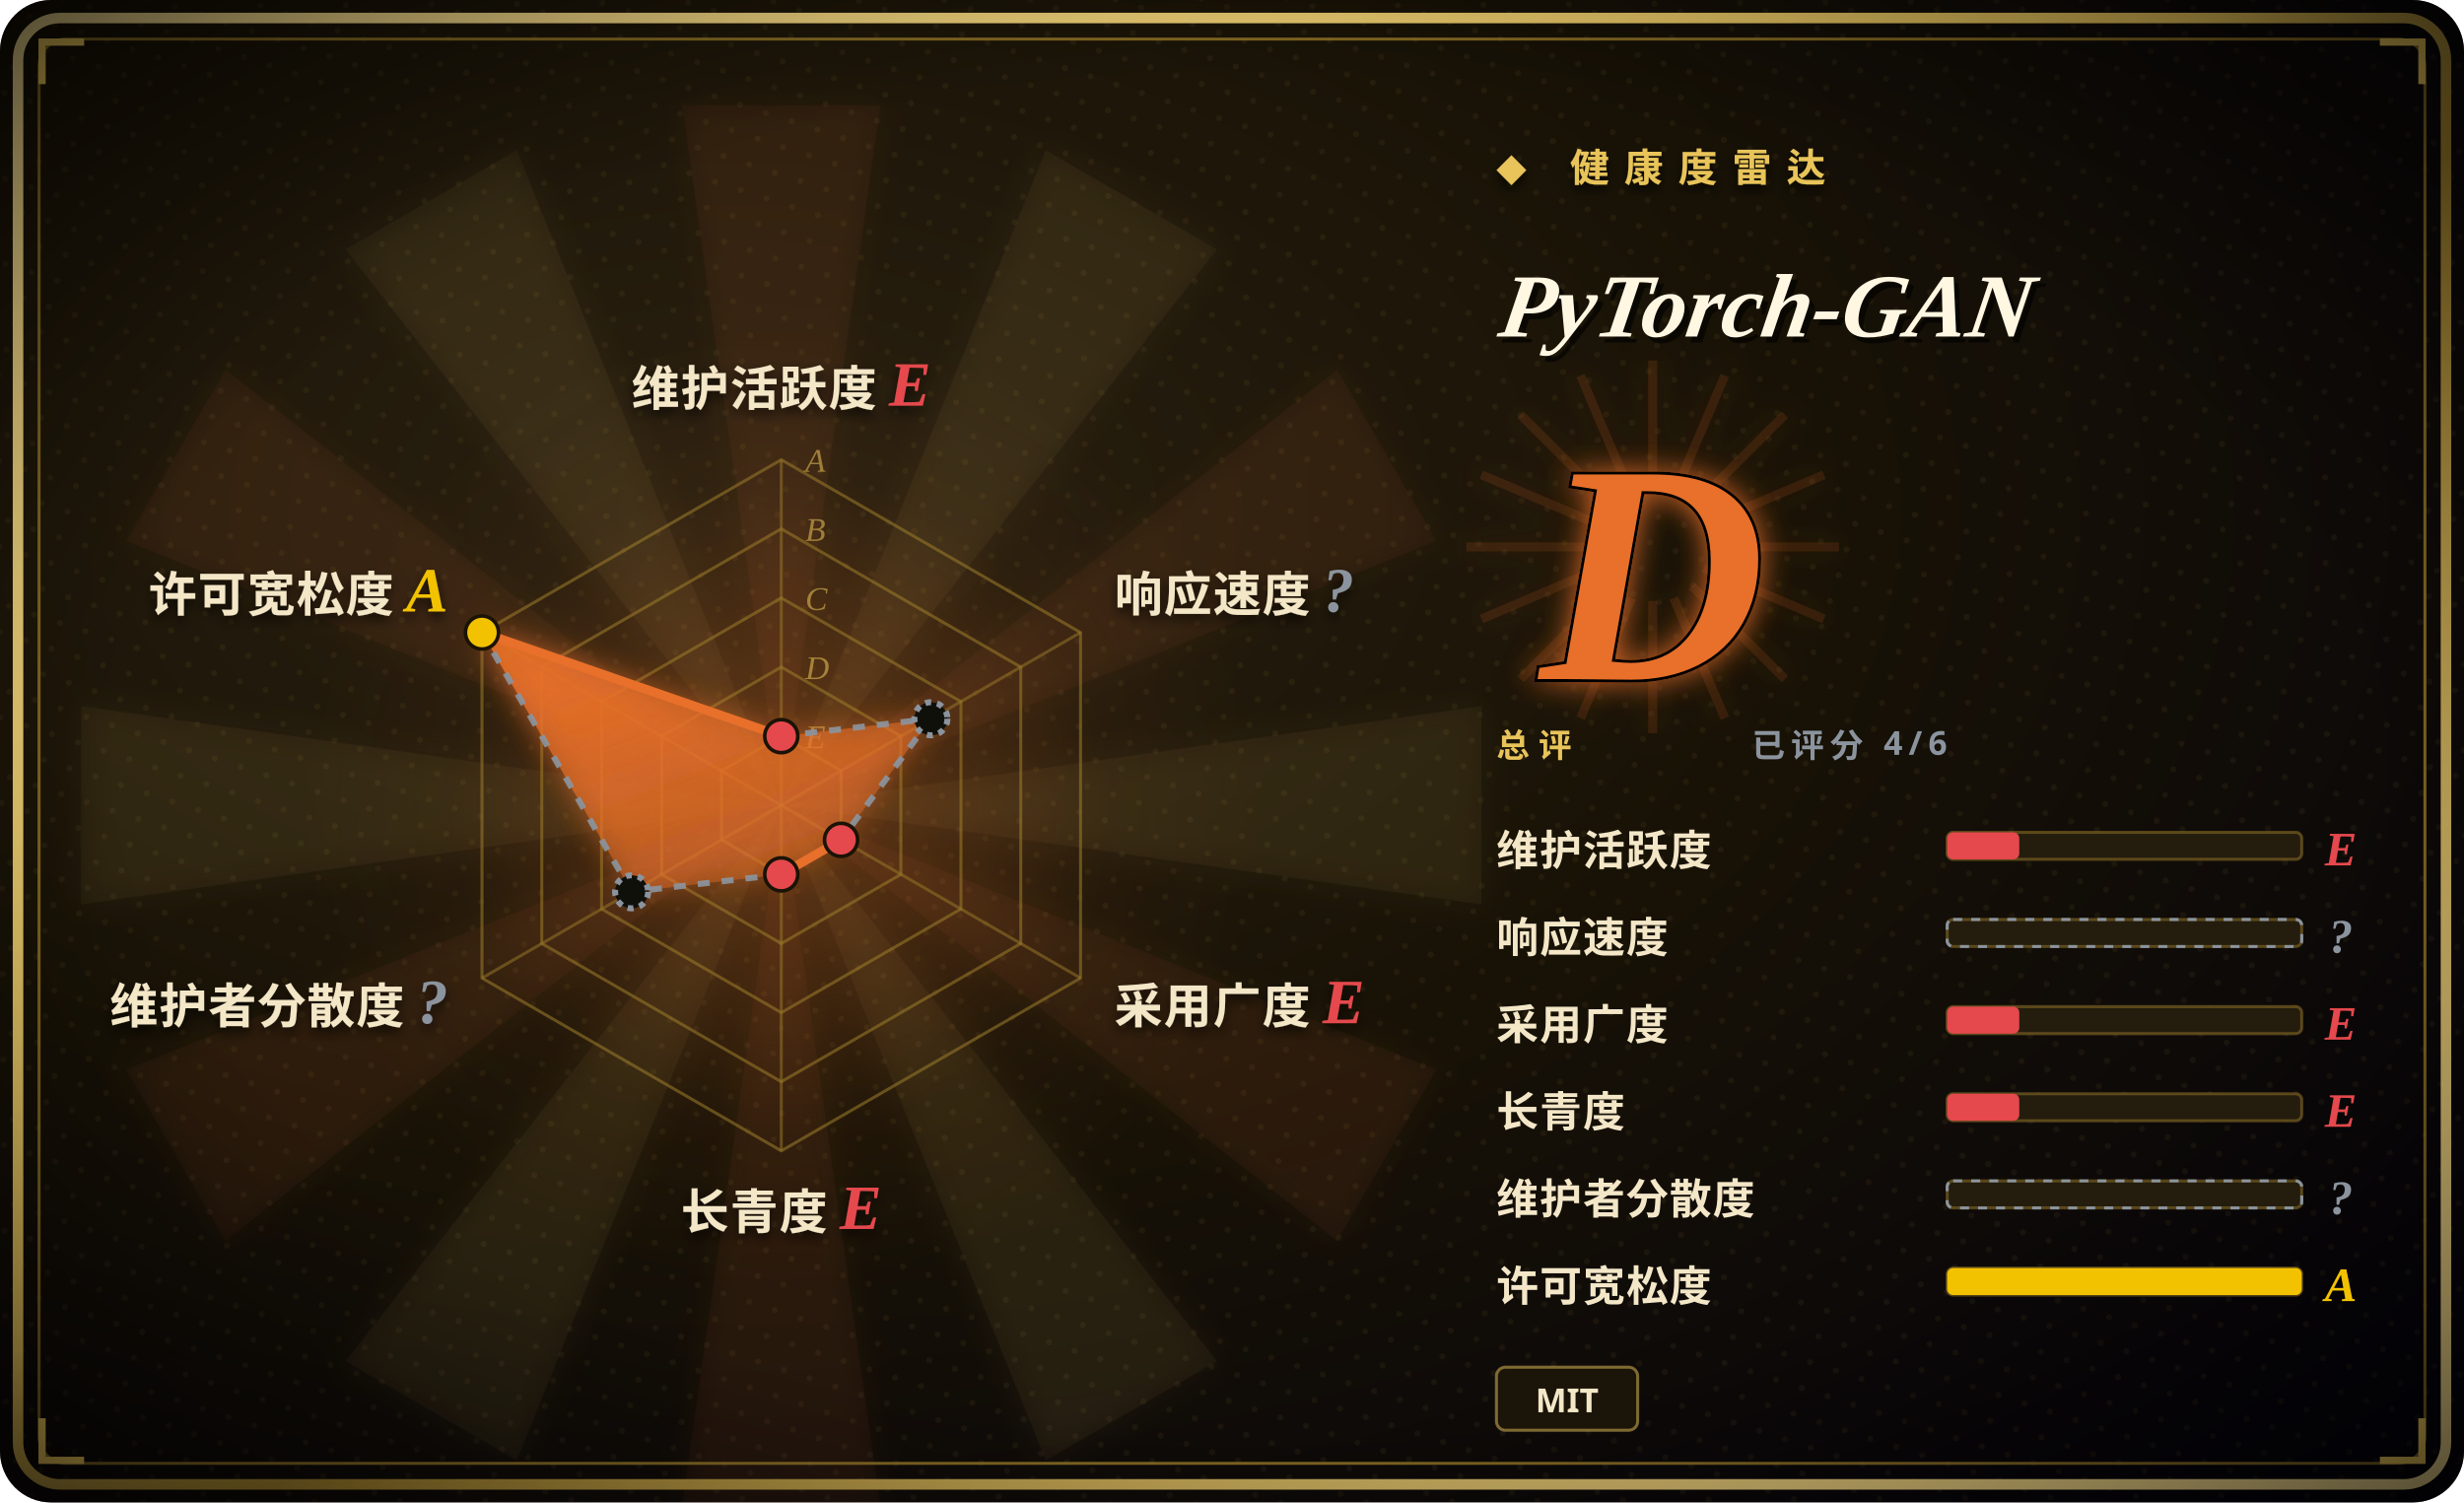
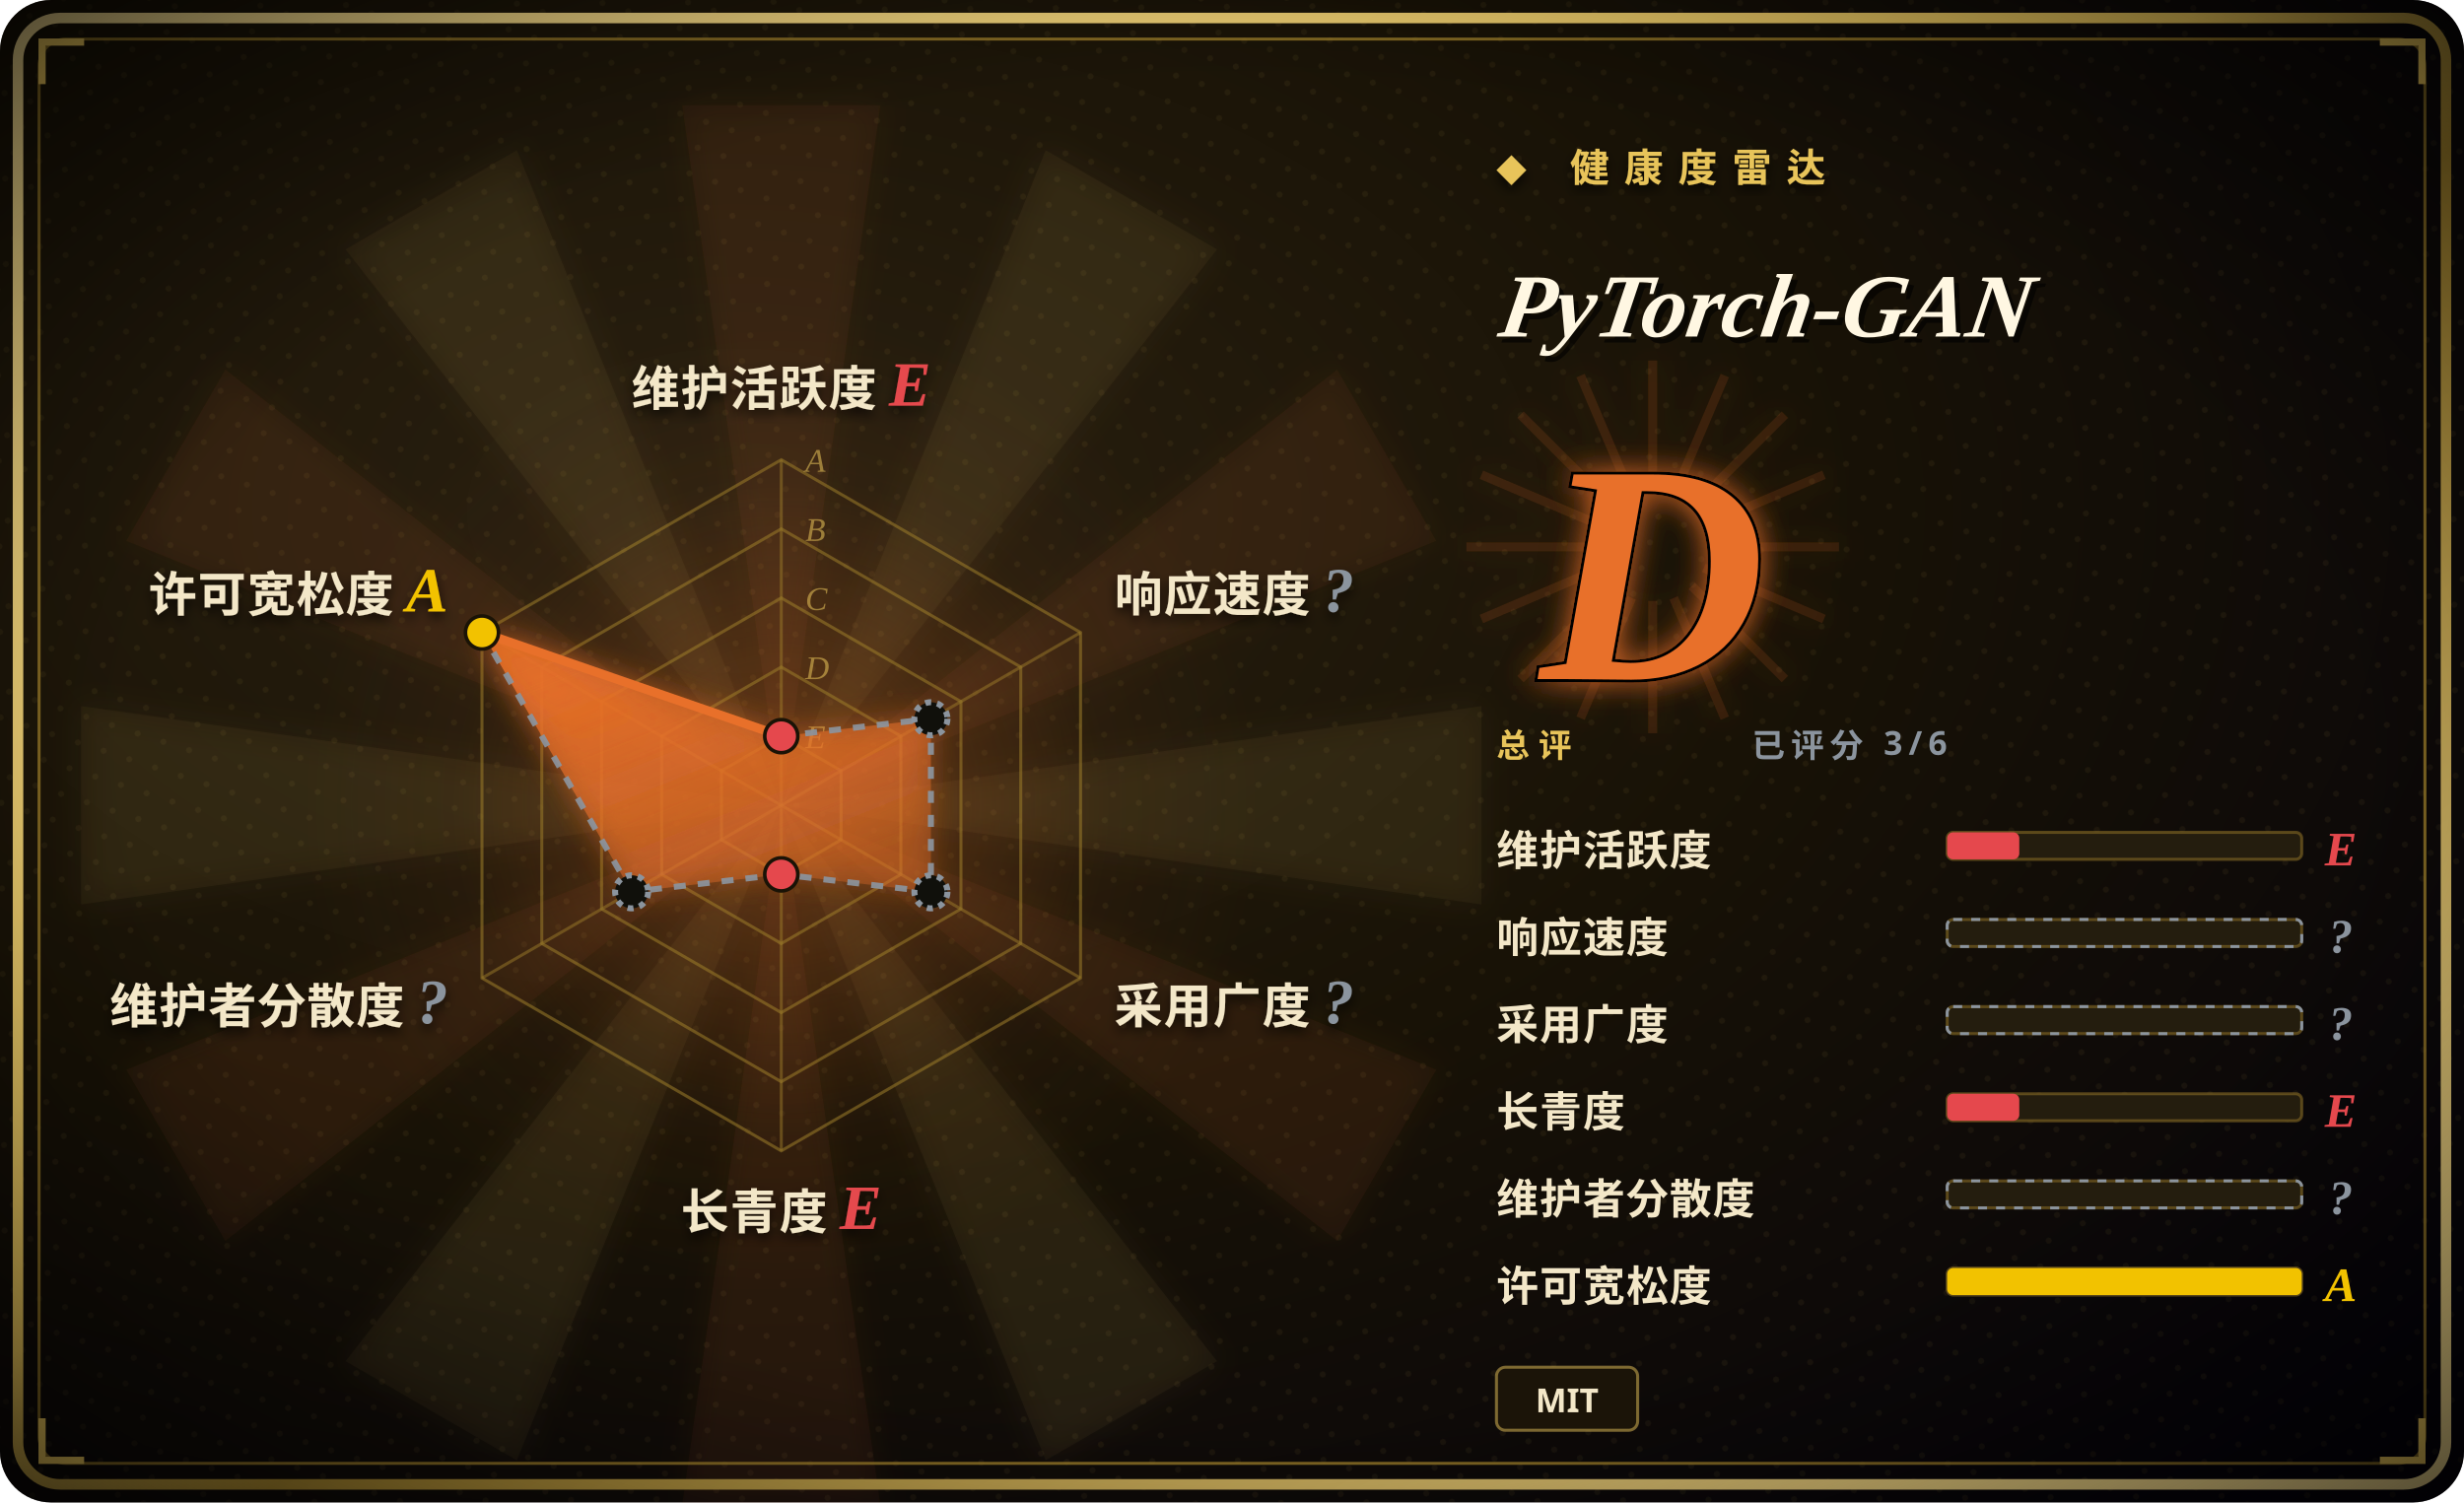
<svg xmlns="http://www.w3.org/2000/svg" width="820" height="500" viewBox="0 0 820 500">
  <defs>
    <radialGradient id="bg" cx="30%" cy="34%" r="90%">
      <stop offset="0%" stop-color="#2a2010" />
      <stop offset="48%" stop-color="#181206" />
      <stop offset="100%" stop-color="#05030a" />
    </radialGradient>
    <radialGradient id="vig" cx="50%" cy="50%" r="72%">
      <stop offset="62%" stop-color="#000000" stop-opacity="0" />
      <stop offset="100%" stop-color="#000000" stop-opacity="0.72" />
    </radialGradient>
    <linearGradient id="frame" x1="0" y1="0" x2="1" y2="1">
      <stop offset="0%" stop-color="#f6dd92" />
      <stop offset="45%" stop-color="#E8C45A" />
      <stop offset="55%" stop-color="#9c7d2a" />
      <stop offset="100%" stop-color="#f6dd92" />
    </linearGradient>
    <linearGradient id="poly" x1="0" y1="0" x2="0.7" y2="1">
      <stop offset="0%" stop-color="#E8702A" stop-opacity="0.92" />
      <stop offset="100%" stop-color="#E8702A" stop-opacity="0.34" />
    </linearGradient>
    <radialGradient id="halo" cx="50%" cy="50%" r="50%">
      <stop offset="0%" stop-color="#E8702A" stop-opacity="0.34" />
      <stop offset="68%" stop-color="#E8702A" stop-opacity="0.04" />
      <stop offset="100%" stop-color="#E8702A" stop-opacity="0" />
    </radialGradient>
    <filter id="glow" x="-60%" y="-60%" width="220%" height="220%">
      <feGaussianBlur stdDeviation="5" result="b" />
      <feMerge>
        <feMergeNode in="b" />
        <feMergeNode in="SourceGraphic" />
      </feMerge>
    </filter>
    <filter id="soft" x="-30%" y="-30%" width="160%" height="160%">
      <feDropShadow dx="0" dy="2" stdDeviation="2" flood-color="#000" flood-opacity="0.7" />
    </filter>
    <pattern id="halftone" width="9" height="9" patternUnits="userSpaceOnUse" patternTransform="rotate(18)">
      <circle cx="2" cy="2" r="1" fill="#E8C45A" fill-opacity="0.06" />
    </pattern>
  </defs>
  <rect width="820" height="500" rx="17" fill="url(#bg)" />
  <rect width="820" height="500" rx="17" fill="url(#halftone)" />
  <g opacity="0.5" filter="url(#glow)">
    <path d="M260,268 L493,235 L493,301 Z" fill="#E8C45A" fill-opacity="0.10" />
    <path d="M260,268 L478,356 L445,413 Z" fill="#E8702A" fill-opacity="0.10" />
    <path d="M260,268 L405,453 L348,486 Z" fill="#E8C45A" fill-opacity="0.10" />
    <path d="M260,268 L293,501 L227,501 Z" fill="#E8702A" fill-opacity="0.10" />
    <path d="M260,268 L172,486 L115,453 Z" fill="#E8C45A" fill-opacity="0.10" />
    <path d="M260,268 L75,413 L42,356 Z" fill="#E8702A" fill-opacity="0.10" />
    <path d="M260,268 L27,301 L27,235 Z" fill="#E8C45A" fill-opacity="0.10" />
    <path d="M260,268 L42,180 L75,123 Z" fill="#E8702A" fill-opacity="0.10" />
    <path d="M260,268 L115,83 L172,50 Z" fill="#E8C45A" fill-opacity="0.10" />
    <path d="M260,268 L227,35 L293,35 Z" fill="#E8702A" fill-opacity="0.10" />
    <path d="M260,268 L348,50 L405,83 Z" fill="#E8C45A" fill-opacity="0.10" />
    <path d="M260,268 L445,123 L478,180 Z" fill="#E8702A" fill-opacity="0.10" />
  </g>
  <circle cx="260" cy="268" r="161" fill="url(#halo)" />
  <rect x="6" y="6" width="808" height="488" rx="14" fill="none" stroke="url(#frame)" stroke-width="3.5" />
  <rect x="13" y="13" width="794" height="474" rx="9" fill="none" stroke="#9c7d2a" stroke-width="1" stroke-opacity="0.8" />
  <path d="M14,28 L14,14 L28,14" fill="none" stroke="#E8C45A" stroke-width="2.4" />
  <path d="M806,28 L806,14 L792,14" fill="none" stroke="#E8C45A" stroke-width="2.4" />
  <path d="M14,472 L14,486 L28,486" fill="none" stroke="#E8C45A" stroke-width="2.4" />
  <path d="M806,472 L806,486 L792,486" fill="none" stroke="#E8C45A" stroke-width="2.4" />
  <rect width="820" height="500" rx="17" fill="url(#vig)" />
  <polygon points="260.0,153.0 359.6,210.5 359.6,325.5 260.0,383.0 160.4,325.5 160.4,210.5" fill="none" stroke="#9c7d2a" stroke-opacity="0.55" stroke-width="1" />
  <polygon points="260.0,176.0 339.7,222.0 339.7,314.0 260.0,360.0 180.3,314.0 180.3,222.0" fill="none" stroke="#9c7d2a" stroke-opacity="0.55" stroke-width="1" />
  <polygon points="260.0,199.0 319.8,233.5 319.8,302.5 260.0,337.0 200.2,302.5 200.2,233.5" fill="none" stroke="#9c7d2a" stroke-opacity="0.55" stroke-width="1" />
  <polygon points="260.0,222.0 299.8,245.0 299.8,291.0 260.0,314.0 220.2,291.0 220.2,245.0" fill="none" stroke="#9c7d2a" stroke-opacity="0.55" stroke-width="1" />
  <polygon points="260.0,245.0 279.9,256.5 279.9,279.5 260.0,291.0 240.1,279.5 240.1,256.5" fill="none" stroke="#9c7d2a" stroke-opacity="0.55" stroke-width="1" />
  <line x1="260" y1="268" x2="260.0" y2="153.0" stroke="#9c7d2a" stroke-opacity="0.5" stroke-width="1" />
  <line x1="260" y1="268" x2="359.6" y2="210.5" stroke="#9c7d2a" stroke-opacity="0.5" stroke-width="1" />
  <line x1="260" y1="268" x2="359.6" y2="325.5" stroke="#9c7d2a" stroke-opacity="0.5" stroke-width="1" />
  <line x1="260" y1="268" x2="260.0" y2="383.0" stroke="#9c7d2a" stroke-opacity="0.5" stroke-width="1" />
  <line x1="260" y1="268" x2="160.4" y2="325.5" stroke="#9c7d2a" stroke-opacity="0.5" stroke-width="1" />
  <line x1="260" y1="268" x2="160.4" y2="210.5" stroke="#9c7d2a" stroke-opacity="0.5" stroke-width="1" />
  <text x="268" y="157.0" font-size="11" font-style="italic" fill="#E8C45A" fill-opacity="0.55" font-family="'Georgia','Times New Roman',serif">A</text>
  <text x="268" y="180.0" font-size="11" font-style="italic" fill="#E8C45A" fill-opacity="0.55" font-family="'Georgia','Times New Roman',serif">B</text>
  <text x="268" y="203.0" font-size="11" font-style="italic" fill="#E8C45A" fill-opacity="0.55" font-family="'Georgia','Times New Roman',serif">C</text>
  <text x="268" y="226.0" font-size="11" font-style="italic" fill="#E8C45A" fill-opacity="0.55" font-family="'Georgia','Times New Roman',serif">D</text>
  <text x="268" y="249.0" font-size="11" font-style="italic" fill="#E8C45A" fill-opacity="0.55" font-family="'Georgia','Times New Roman',serif">E</text>
-   <polygon points="260.0,245.0 309.8,239.2 279.9,279.5 260.0,291.0 210.2,296.8 160.4,210.5" fill="url(#poly)" filter="url(#glow)" />
+   <polygon points="260.0,245.0 309.8,239.2 309.8,296.8 260.0,291.0 210.2,296.8 160.4,210.5" fill="url(#poly)" filter="url(#glow)" />
  <line x1="260.0" y1="245.0" x2="309.8" y2="239.2" stroke="#8B949E" stroke-width="2" stroke-dasharray="4 4" stroke-opacity="0.92" />
-   <line x1="309.8" y1="239.2" x2="279.9" y2="279.5" stroke="#8B949E" stroke-width="2" stroke-dasharray="4 4" stroke-opacity="0.92" />
-   <line x1="279.9" y1="279.5" x2="260.0" y2="291.0" stroke="#E8702A" stroke-width="3" />
+   <line x1="309.8" y1="239.2" x2="309.8" y2="296.8" stroke="#8B949E" stroke-width="2" stroke-dasharray="4 4" stroke-opacity="0.92" />
+   <line x1="309.8" y1="296.8" x2="260.0" y2="291.0" stroke="#8B949E" stroke-width="2" stroke-dasharray="4 4" stroke-opacity="0.92" />
  <line x1="260.0" y1="291.0" x2="210.2" y2="296.8" stroke="#8B949E" stroke-width="2" stroke-dasharray="4 4" stroke-opacity="0.92" />
  <line x1="210.2" y1="296.8" x2="160.4" y2="210.5" stroke="#8B949E" stroke-width="2" stroke-dasharray="4 4" stroke-opacity="0.92" />
  <line x1="160.4" y1="210.5" x2="260.0" y2="245.0" stroke="#E8702A" stroke-width="3" />
  <circle cx="260.0" cy="245.0" r="5.5" fill="#E5484D" stroke="#1a1306" stroke-width="1.2" />
  <circle cx="309.8" cy="239.2" r="5.5" fill="#10100b" stroke="#8B949E" stroke-width="2" stroke-dasharray="2 2" />
-   <circle cx="279.9" cy="279.5" r="5.5" fill="#E5484D" stroke="#1a1306" stroke-width="1.2" />
+   <circle cx="309.8" cy="296.8" r="5.5" fill="#10100b" stroke="#8B949E" stroke-width="2" stroke-dasharray="2 2" />
  <circle cx="260.0" cy="291.0" r="5.5" fill="#E5484D" stroke="#1a1306" stroke-width="1.2" />
  <circle cx="210.2" cy="296.8" r="5.5" fill="#10100b" stroke="#8B949E" stroke-width="2" stroke-dasharray="2 2" />
  <circle cx="160.4" cy="210.5" r="5.5" fill="#F2C200" stroke="#1a1306" stroke-width="1.2" />
  <text x="260.0" y="135.0" font-size="16" font-weight="900" fill="#f3e7c8" text-anchor="middle" font-family="'PingFang SC','Hiragino Sans GB','Heiti SC','Microsoft YaHei',sans-serif" letter-spacing="0.4" filter="url(#soft)">维护活跃度 <tspan fill="#E5484D" font-family="'Georgia','Times New Roman',serif" font-style="italic" font-size="21">E</tspan>
  </text>
  <text x="370.9" y="203.5" font-size="16" font-weight="900" fill="#f3e7c8" text-anchor="start" font-family="'PingFang SC','Hiragino Sans GB','Heiti SC','Microsoft YaHei',sans-serif" letter-spacing="0.4" filter="url(#soft)">响应速度 <tspan fill="#8B949E" font-family="'Georgia','Times New Roman',serif" font-style="italic" font-size="21">?</tspan>
  </text>
-   <text x="370.9" y="340.5" font-size="16" font-weight="900" fill="#f3e7c8" text-anchor="start" font-family="'PingFang SC','Hiragino Sans GB','Heiti SC','Microsoft YaHei',sans-serif" letter-spacing="0.4" filter="url(#soft)">采用广度 <tspan fill="#E5484D" font-family="'Georgia','Times New Roman',serif" font-style="italic" font-size="21">E</tspan>
+   <text x="370.9" y="340.5" font-size="16" font-weight="900" fill="#f3e7c8" text-anchor="start" font-family="'PingFang SC','Hiragino Sans GB','Heiti SC','Microsoft YaHei',sans-serif" letter-spacing="0.4" filter="url(#soft)">采用广度 <tspan fill="#8B949E" font-family="'Georgia','Times New Roman',serif" font-style="italic" font-size="21">?</tspan>
  </text>
  <text x="260.0" y="409.0" font-size="16" font-weight="900" fill="#f3e7c8" text-anchor="middle" font-family="'PingFang SC','Hiragino Sans GB','Heiti SC','Microsoft YaHei',sans-serif" letter-spacing="0.4" filter="url(#soft)">长青度 <tspan fill="#E5484D" font-family="'Georgia','Times New Roman',serif" font-style="italic" font-size="21">E</tspan>
  </text>
  <text x="149.1" y="340.5" font-size="16" font-weight="900" fill="#f3e7c8" text-anchor="end" font-family="'PingFang SC','Hiragino Sans GB','Heiti SC','Microsoft YaHei',sans-serif" letter-spacing="0.4" filter="url(#soft)">维护者分散度 <tspan fill="#8B949E" font-family="'Georgia','Times New Roman',serif" font-style="italic" font-size="21">?</tspan>
  </text>
  <text x="149.1" y="203.5" font-size="16" font-weight="900" fill="#f3e7c8" text-anchor="end" font-family="'PingFang SC','Hiragino Sans GB','Heiti SC','Microsoft YaHei',sans-serif" letter-spacing="0.4" filter="url(#soft)">许可宽松度 <tspan fill="#F2C200" font-family="'Georgia','Times New Roman',serif" font-style="italic" font-size="21">A</tspan>
  </text>
  <text x="498" y="60" font-size="13" letter-spacing="5" fill="#E8C45A" font-weight="900" font-family="'PingFang SC','Hiragino Sans GB','Heiti SC','Microsoft YaHei',sans-serif" filter="url(#soft)">◆ 健康度雷达</text>
  <g transform="translate(498,112) skewX(-9)">
    <text x="2" y="2" font-size="30" font-weight="900" font-style="italic" fill="#000" fill-opacity="0.6" font-family="'Georgia','Times New Roman',serif">PyTorch-GAN</text>
    <text x="0" y="0" font-size="30" font-weight="900" font-style="italic" fill="#fff7e2" font-family="'Georgia','Times New Roman',serif">PyTorch-GAN</text>
  </g>
  <line x1="498" y1="124" x2="648" y2="124" stroke="url(#frame)" stroke-width="2" />
  <g opacity="0.85" filter="url(#glow)">
    <line x1="568" y1="182" x2="612" y2="182" stroke="#E8702A" stroke-opacity="0.16" stroke-width="3" />
    <line x1="567" y1="189" x2="607" y2="206" stroke="#E8702A" stroke-opacity="0.16" stroke-width="3" />
    <line x1="563" y1="195" x2="594" y2="226" stroke="#E8702A" stroke-opacity="0.16" stroke-width="3" />
    <line x1="557" y1="199" x2="574" y2="239" stroke="#E8702A" stroke-opacity="0.16" stroke-width="3" />
    <line x1="550" y1="200" x2="550" y2="244" stroke="#E8702A" stroke-opacity="0.16" stroke-width="3" />
    <line x1="543" y1="199" x2="526" y2="239" stroke="#E8702A" stroke-opacity="0.16" stroke-width="3" />
    <line x1="537" y1="195" x2="506" y2="226" stroke="#E8702A" stroke-opacity="0.16" stroke-width="3" />
    <line x1="533" y1="189" x2="493" y2="206" stroke="#E8702A" stroke-opacity="0.16" stroke-width="3" />
    <line x1="532" y1="182" x2="488" y2="182" stroke="#E8702A" stroke-opacity="0.16" stroke-width="3" />
    <line x1="533" y1="175" x2="493" y2="158" stroke="#E8702A" stroke-opacity="0.16" stroke-width="3" />
    <line x1="537" y1="169" x2="506" y2="138" stroke="#E8702A" stroke-opacity="0.16" stroke-width="3" />
    <line x1="543" y1="165" x2="526" y2="125" stroke="#E8702A" stroke-opacity="0.16" stroke-width="3" />
    <line x1="550" y1="164" x2="550" y2="120" stroke="#E8702A" stroke-opacity="0.16" stroke-width="3" />
    <line x1="557" y1="165" x2="574" y2="125" stroke="#E8702A" stroke-opacity="0.16" stroke-width="3" />
    <line x1="563" y1="169" x2="594" y2="138" stroke="#E8702A" stroke-opacity="0.16" stroke-width="3" />
    <line x1="567" y1="175" x2="607" y2="158" stroke="#E8702A" stroke-opacity="0.16" stroke-width="3" />
  </g>
  <text x="550" y="226" font-size="104" font-weight="900" font-style="italic" text-anchor="middle" fill="#E8702A" stroke="#000" stroke-width="2" paint-order="stroke" font-family="'Georgia','Times New Roman',serif" filter="url(#glow)">D</text>
  <text x="498" y="252" font-size="11" letter-spacing="3" fill="#E8C45A" font-family="'PingFang SC','Hiragino Sans GB','Heiti SC','Microsoft YaHei',sans-serif" font-weight="900">总评</text>
-   <text x="648" y="252" font-size="11" letter-spacing="2" fill="#8B949E" font-family="'PingFang SC','Hiragino Sans GB','Heiti SC','Microsoft YaHei',sans-serif" font-weight="900" text-anchor="end">已评分 4/6</text>
+   <text x="648" y="252" font-size="11" letter-spacing="2" fill="#8B949E" font-family="'PingFang SC','Hiragino Sans GB','Heiti SC','Microsoft YaHei',sans-serif" font-weight="900" text-anchor="end">已评分 3/6</text>
  <text x="498" y="288" font-size="14" font-weight="900" fill="#f3e7c8" font-family="'PingFang SC','Hiragino Sans GB','Heiti SC','Microsoft YaHei',sans-serif" letter-spacing="0.4">维护活跃度</text>
  <rect x="648" y="277" width="118" height="9" rx="2" fill="#241d0e" stroke="#9c7d2a" stroke-opacity="0.5" />
  <rect x="648" y="277" width="24" height="9" rx="2" fill="#E5484D" />
  <text x="779" y="288" font-size="16" font-weight="900" font-style="italic" fill="#E5484D" font-family="'Georgia','Times New Roman',serif" text-anchor="middle">E</text>
  <text x="498" y="317" font-size="14" font-weight="900" fill="#f3e7c8" font-family="'PingFang SC','Hiragino Sans GB','Heiti SC','Microsoft YaHei',sans-serif" letter-spacing="0.4">响应速度</text>
  <rect x="648" y="306" width="118" height="9" rx="2" fill="#241d0e" stroke="#9c7d2a" stroke-opacity="0.5" />
  <rect x="648" y="306" width="118" height="9" rx="2" fill="none" stroke="#8B949E" stroke-dasharray="3 3" />
  <text x="779" y="317" font-size="16" font-weight="900" font-style="italic" fill="#8B949E" font-family="'Georgia','Times New Roman',serif" text-anchor="middle">?</text>
  <text x="498" y="346" font-size="14" font-weight="900" fill="#f3e7c8" font-family="'PingFang SC','Hiragino Sans GB','Heiti SC','Microsoft YaHei',sans-serif" letter-spacing="0.4">采用广度</text>
  <rect x="648" y="335" width="118" height="9" rx="2" fill="#241d0e" stroke="#9c7d2a" stroke-opacity="0.5" />
-   <rect x="648" y="335" width="24" height="9" rx="2" fill="#E5484D" />
-   <text x="779" y="346" font-size="16" font-weight="900" font-style="italic" fill="#E5484D" font-family="'Georgia','Times New Roman',serif" text-anchor="middle">E</text>
+   <rect x="648" y="335" width="118" height="9" rx="2" fill="none" stroke="#8B949E" stroke-dasharray="3 3" />
+   <text x="779" y="346" font-size="16" font-weight="900" font-style="italic" fill="#8B949E" font-family="'Georgia','Times New Roman',serif" text-anchor="middle">?</text>
  <text x="498" y="375" font-size="14" font-weight="900" fill="#f3e7c8" font-family="'PingFang SC','Hiragino Sans GB','Heiti SC','Microsoft YaHei',sans-serif" letter-spacing="0.4">长青度</text>
  <rect x="648" y="364" width="118" height="9" rx="2" fill="#241d0e" stroke="#9c7d2a" stroke-opacity="0.5" />
  <rect x="648" y="364" width="24" height="9" rx="2" fill="#E5484D" />
  <text x="779" y="375" font-size="16" font-weight="900" font-style="italic" fill="#E5484D" font-family="'Georgia','Times New Roman',serif" text-anchor="middle">E</text>
  <text x="498" y="404" font-size="14" font-weight="900" fill="#f3e7c8" font-family="'PingFang SC','Hiragino Sans GB','Heiti SC','Microsoft YaHei',sans-serif" letter-spacing="0.4">维护者分散度</text>
  <rect x="648" y="393" width="118" height="9" rx="2" fill="#241d0e" stroke="#9c7d2a" stroke-opacity="0.5" />
  <rect x="648" y="393" width="118" height="9" rx="2" fill="none" stroke="#8B949E" stroke-dasharray="3 3" />
  <text x="779" y="404" font-size="16" font-weight="900" font-style="italic" fill="#8B949E" font-family="'Georgia','Times New Roman',serif" text-anchor="middle">?</text>
  <text x="498" y="433" font-size="14" font-weight="900" fill="#f3e7c8" font-family="'PingFang SC','Hiragino Sans GB','Heiti SC','Microsoft YaHei',sans-serif" letter-spacing="0.4">许可宽松度</text>
  <rect x="648" y="422" width="118" height="9" rx="2" fill="#241d0e" stroke="#9c7d2a" stroke-opacity="0.5" />
  <rect x="648" y="422" width="118" height="9" rx="2" fill="#F2C200" />
  <text x="779" y="433" font-size="16" font-weight="900" font-style="italic" fill="#F2C200" font-family="'Georgia','Times New Roman',serif" text-anchor="middle">A</text>
  <rect x="498" y="455" width="47" height="21" rx="3" fill="#1b1408" stroke="#E8C45A" stroke-opacity="0.5" />
  <text x="521.5" y="470" font-size="11" font-weight="700" fill="#f3e7c8" text-anchor="middle" font-family="'PingFang SC','Hiragino Sans GB','Heiti SC','Microsoft YaHei',sans-serif">MIT</text>
</svg>
